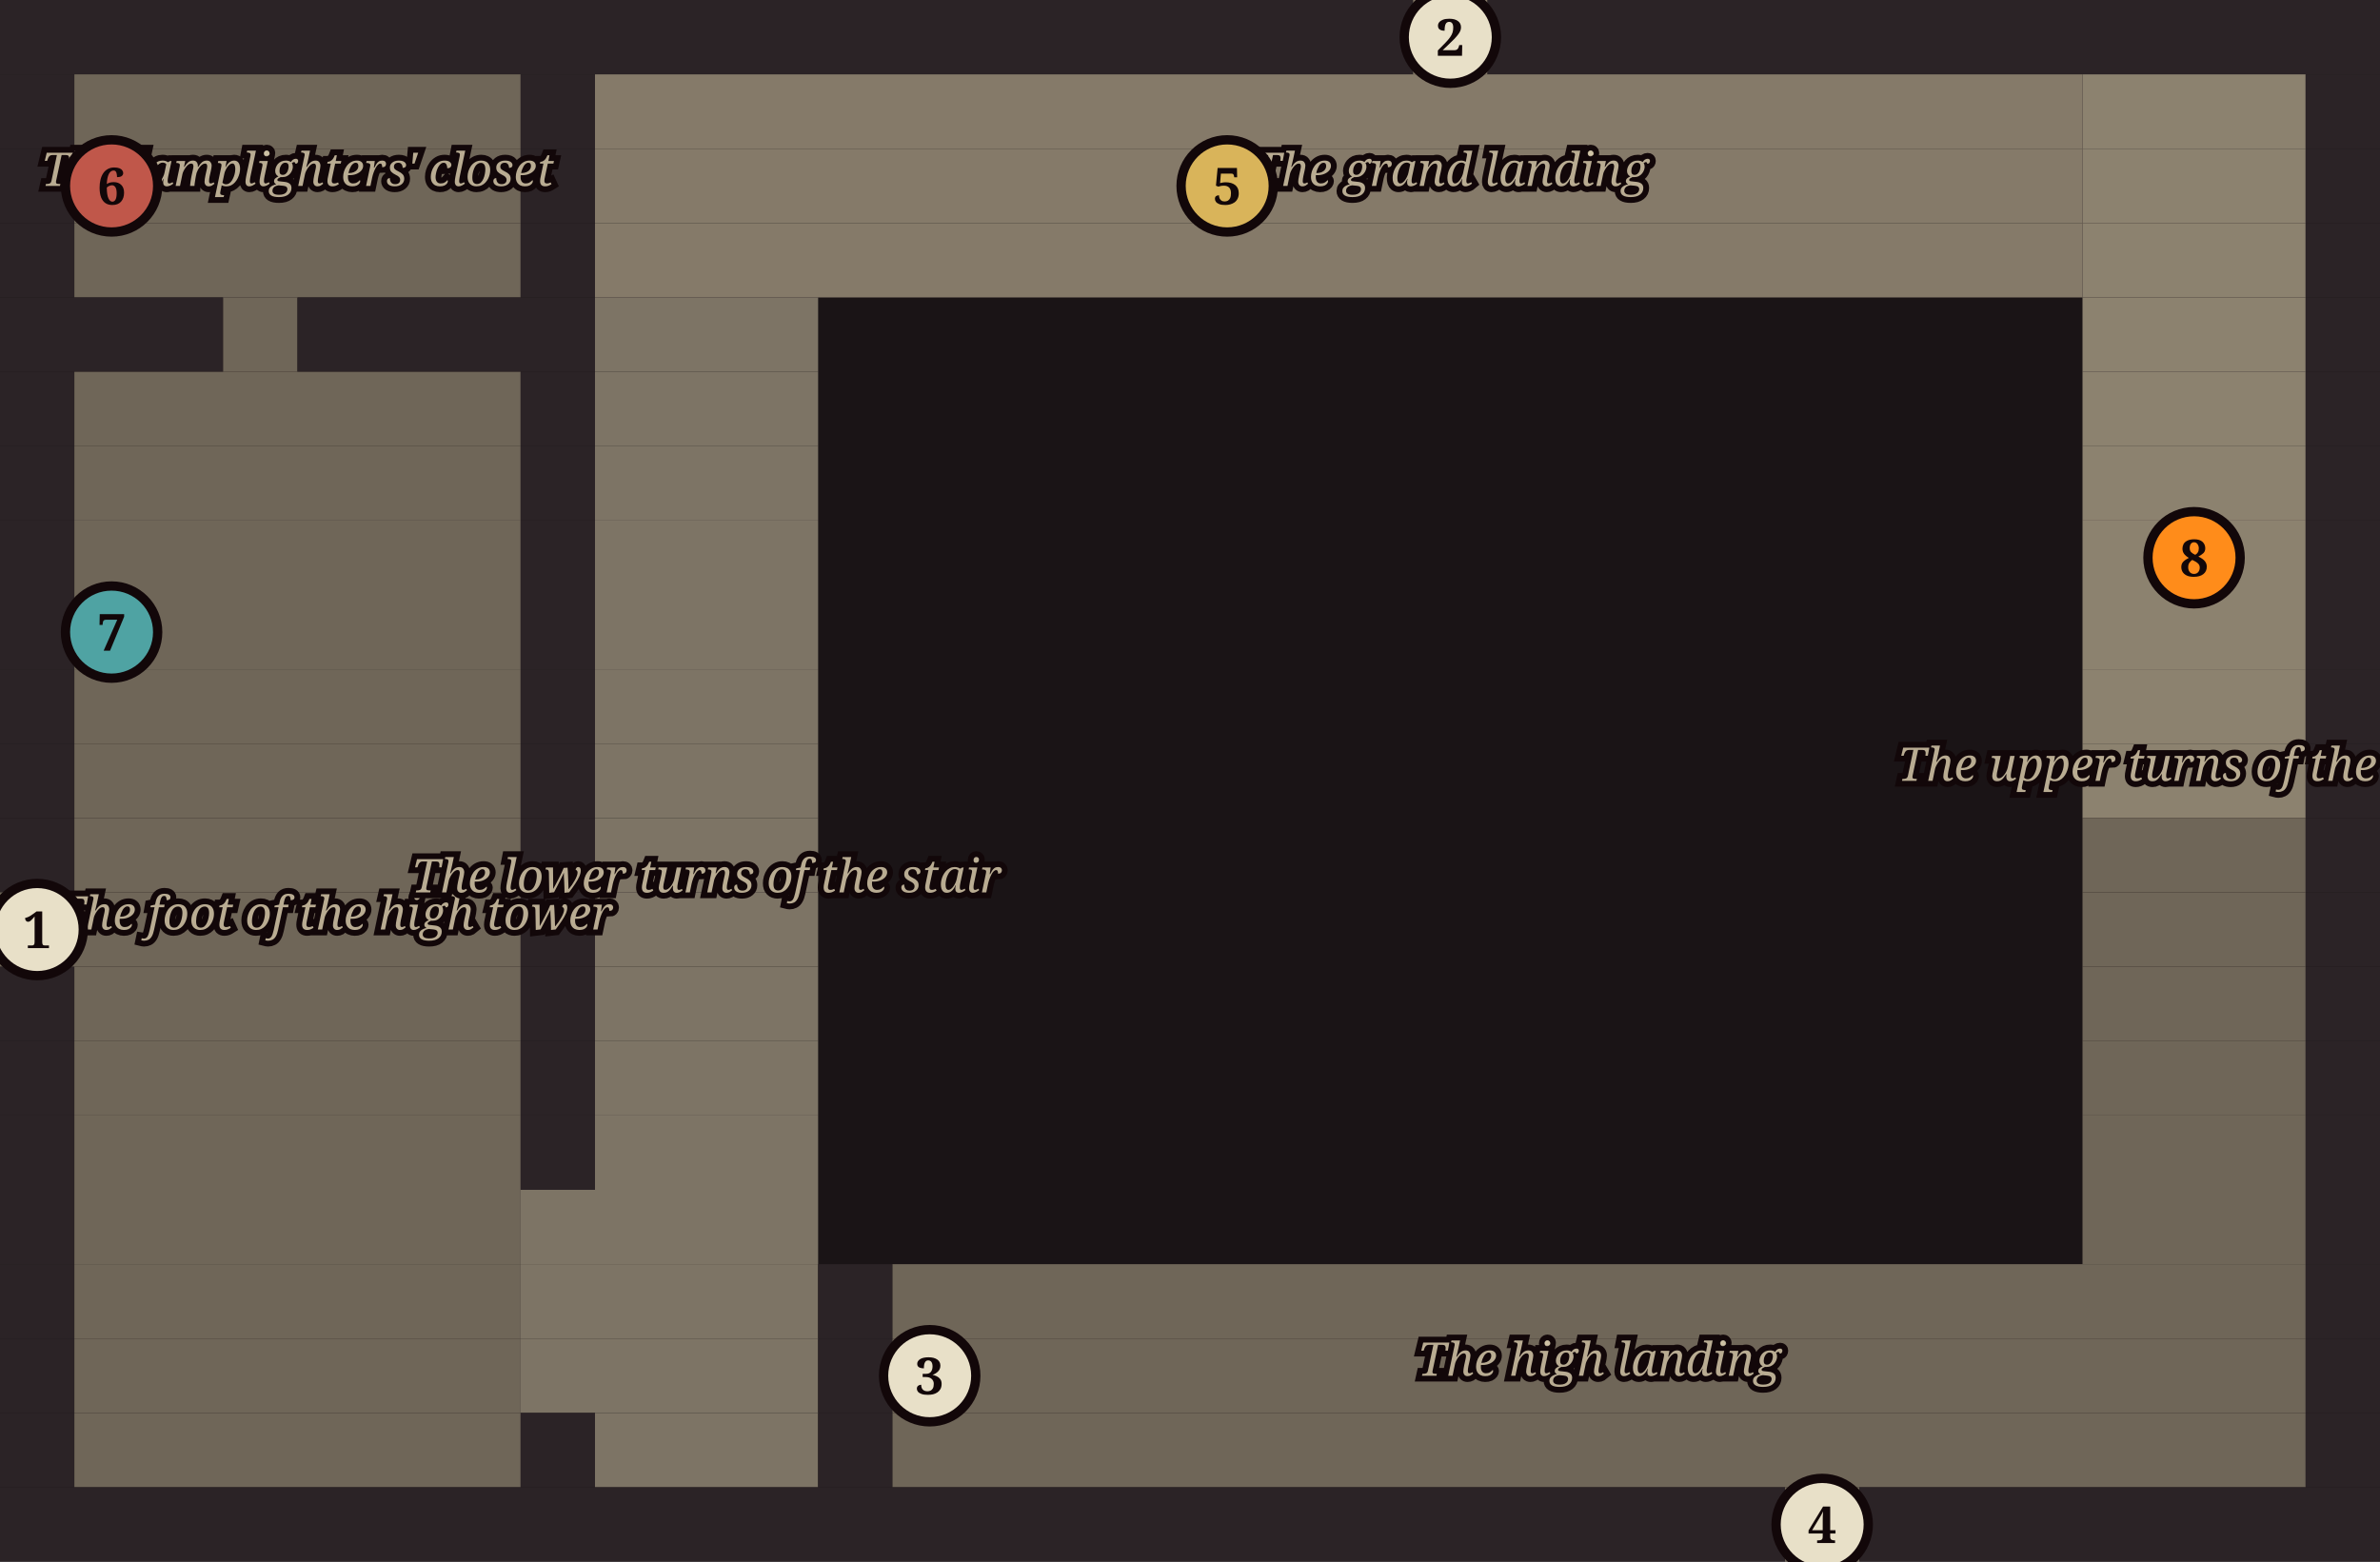
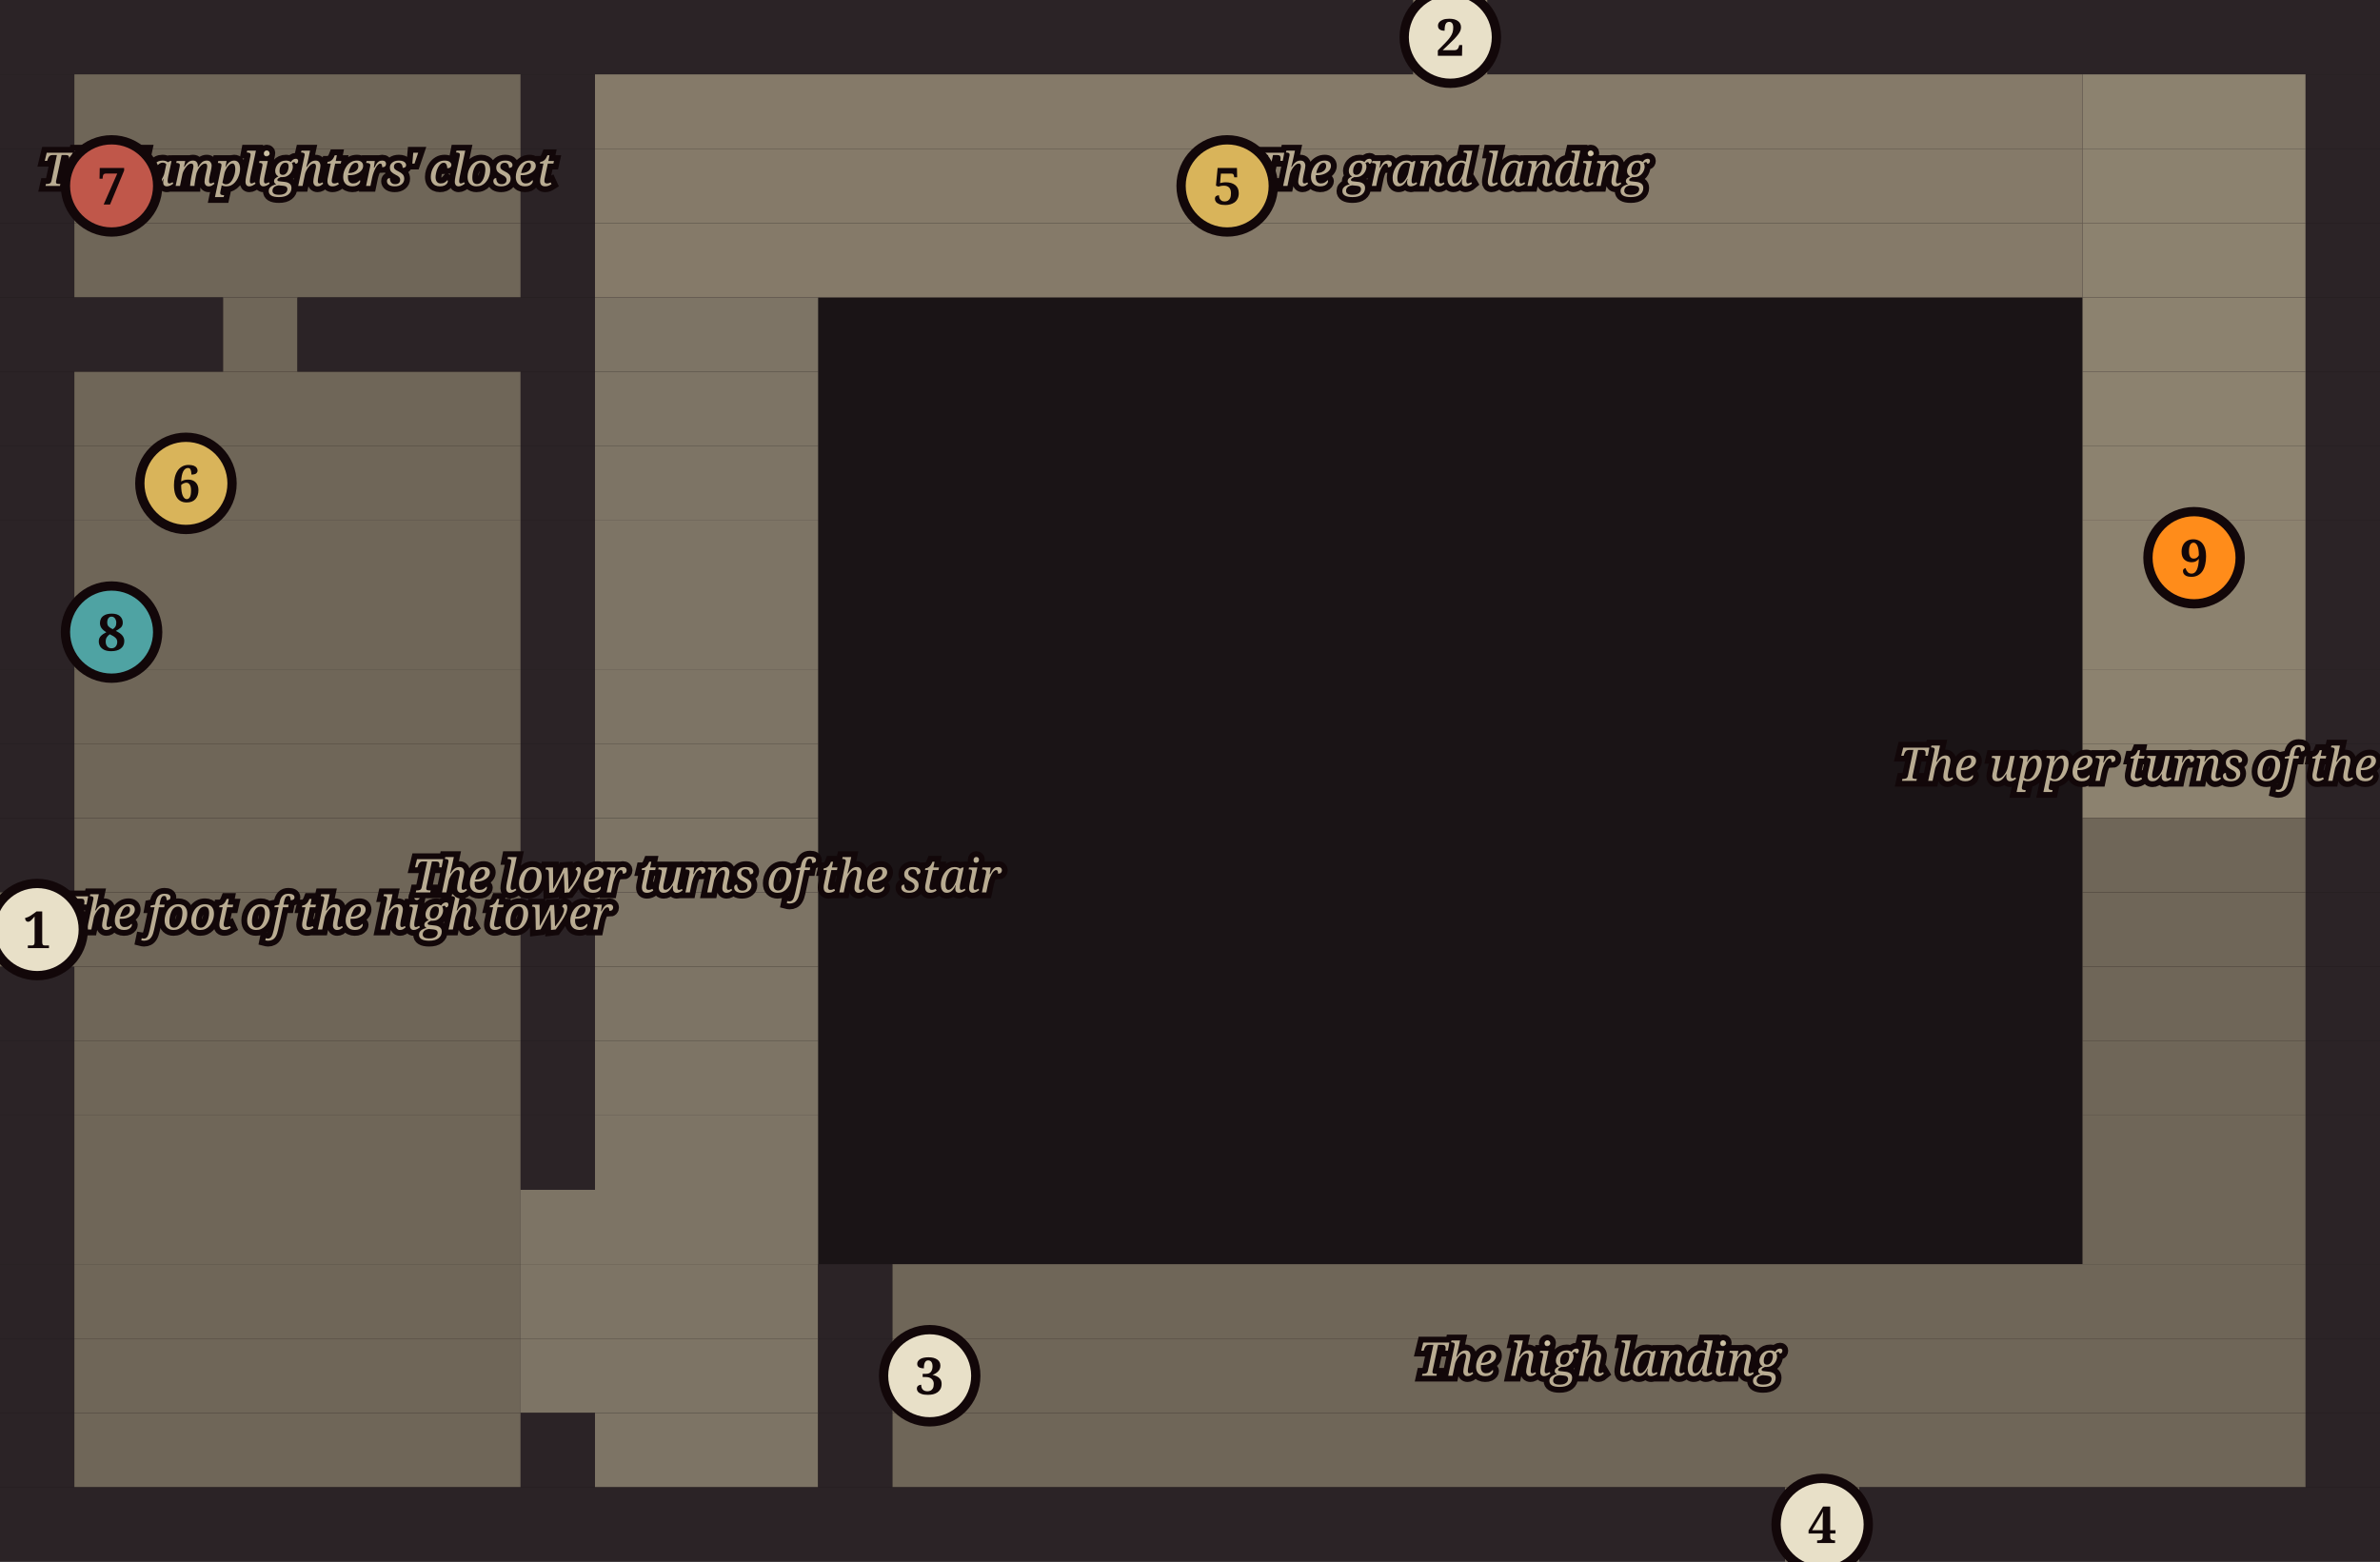
<svg xmlns="http://www.w3.org/2000/svg" viewBox="0 0 512 336" width="512" height="336" font-family="Georgia, serif">
  <rect width="512" height="336" fill="#1a1416" />
  <rect x="0" y="0" width="304" height="16" fill="#2b2326" />
  <rect x="304" y="0" width="16" height="16" fill="#857a69" />
  <rect x="320" y="0" width="192" height="16" fill="#2b2326" />
  <rect x="0" y="16" width="16" height="16" fill="#2b2326" />
  <rect x="16" y="16" width="96" height="16" fill="#6f6658" />
  <rect x="112" y="16" width="16" height="16" fill="#2b2326" />
  <rect x="128" y="16" width="320" height="16" fill="#857a69" />
  <rect x="448" y="16" width="48" height="16" fill="#8c826f" />
  <rect x="496" y="16" width="16" height="16" fill="#2b2326" />
  <rect x="0" y="32" width="16" height="16" fill="#2b2326" />
  <rect x="16" y="32" width="96" height="16" fill="#6f6658" />
  <rect x="112" y="32" width="16" height="16" fill="#2b2326" />
  <rect x="128" y="32" width="320" height="16" fill="#857a69" />
  <rect x="448" y="32" width="48" height="16" fill="#8c826f" />
  <rect x="496" y="32" width="16" height="16" fill="#2b2326" />
  <rect x="0" y="48" width="16" height="16" fill="#2b2326" />
  <rect x="16" y="48" width="96" height="16" fill="#6f6658" />
  <rect x="112" y="48" width="16" height="16" fill="#2b2326" />
  <rect x="128" y="48" width="320" height="16" fill="#857a69" />
  <rect x="448" y="48" width="48" height="16" fill="#8c826f" />
  <rect x="496" y="48" width="16" height="16" fill="#2b2326" />
  <rect x="0" y="64" width="48" height="16" fill="#2b2326" />
  <rect x="48" y="64" width="16" height="16" fill="#6f6658" />
  <rect x="64" y="64" width="64" height="16" fill="#2b2326" />
  <rect x="128" y="64" width="48" height="16" fill="#7d7465" />
  <rect x="448" y="64" width="48" height="16" fill="#8c826f" />
  <rect x="496" y="64" width="16" height="16" fill="#2b2326" />
  <rect x="0" y="80" width="16" height="16" fill="#2b2326" />
  <rect x="16" y="80" width="96" height="16" fill="#6f6658" />
  <rect x="112" y="80" width="16" height="16" fill="#2b2326" />
  <rect x="128" y="80" width="48" height="16" fill="#7d7465" />
  <rect x="448" y="80" width="48" height="16" fill="#8c826f" />
  <rect x="496" y="80" width="16" height="16" fill="#2b2326" />
  <rect x="0" y="96" width="16" height="16" fill="#2b2326" />
  <rect x="16" y="96" width="96" height="16" fill="#6f6658" />
  <rect x="112" y="96" width="16" height="16" fill="#2b2326" />
  <rect x="128" y="96" width="48" height="16" fill="#7d7465" />
  <rect x="448" y="96" width="48" height="16" fill="#8c826f" />
  <rect x="496" y="96" width="16" height="16" fill="#2b2326" />
  <rect x="0" y="112" width="16" height="16" fill="#2b2326" />
  <rect x="16" y="112" width="96" height="16" fill="#6f6658" />
  <rect x="112" y="112" width="16" height="16" fill="#2b2326" />
  <rect x="128" y="112" width="48" height="16" fill="#7d7465" />
  <rect x="448" y="112" width="48" height="16" fill="#8c826f" />
  <rect x="496" y="112" width="16" height="16" fill="#2b2326" />
  <rect x="0" y="128" width="16" height="16" fill="#2b2326" />
  <rect x="16" y="128" width="96" height="16" fill="#6f6658" />
  <rect x="112" y="128" width="16" height="16" fill="#2b2326" />
  <rect x="128" y="128" width="48" height="16" fill="#7d7465" />
  <rect x="448" y="128" width="48" height="16" fill="#8c826f" />
  <rect x="496" y="128" width="16" height="16" fill="#2b2326" />
  <rect x="0" y="144" width="16" height="16" fill="#2b2326" />
  <rect x="16" y="144" width="96" height="16" fill="#6f6658" />
  <rect x="112" y="144" width="16" height="16" fill="#2b2326" />
  <rect x="128" y="144" width="48" height="16" fill="#7d7465" />
  <rect x="448" y="144" width="48" height="16" fill="#8c826f" />
  <rect x="496" y="144" width="16" height="16" fill="#2b2326" />
  <rect x="0" y="160" width="16" height="16" fill="#2b2326" />
  <rect x="16" y="160" width="96" height="16" fill="#6f6658" />
  <rect x="112" y="160" width="16" height="16" fill="#2b2326" />
  <rect x="128" y="160" width="48" height="16" fill="#7d7465" />
  <rect x="448" y="160" width="48" height="16" fill="#8c826f" />
  <rect x="496" y="160" width="16" height="16" fill="#2b2326" />
  <rect x="0" y="176" width="16" height="16" fill="#2b2326" />
  <rect x="16" y="176" width="96" height="16" fill="#6f6658" />
  <rect x="112" y="176" width="16" height="16" fill="#2b2326" />
  <rect x="128" y="176" width="48" height="16" fill="#7d7465" />
  <rect x="448" y="176" width="48" height="16" fill="#6f6658" />
  <rect x="496" y="176" width="16" height="16" fill="#2b2326" />
  <rect x="0" y="192" width="112" height="16" fill="#6f6658" />
  <rect x="112" y="192" width="16" height="16" fill="#2b2326" />
  <rect x="128" y="192" width="48" height="16" fill="#7d7465" />
  <rect x="448" y="192" width="48" height="16" fill="#6f6658" />
  <rect x="496" y="192" width="16" height="16" fill="#2b2326" />
  <rect x="0" y="208" width="16" height="16" fill="#2b2326" />
  <rect x="16" y="208" width="96" height="16" fill="#6f6658" />
  <rect x="112" y="208" width="16" height="16" fill="#2b2326" />
  <rect x="128" y="208" width="48" height="16" fill="#7d7465" />
  <rect x="448" y="208" width="48" height="16" fill="#6f6658" />
  <rect x="496" y="208" width="16" height="16" fill="#2b2326" />
  <rect x="0" y="224" width="16" height="16" fill="#2b2326" />
  <rect x="16" y="224" width="96" height="16" fill="#6f6658" />
  <rect x="112" y="224" width="16" height="16" fill="#2b2326" />
  <rect x="128" y="224" width="48" height="16" fill="#7d7465" />
  <rect x="448" y="224" width="48" height="16" fill="#6f6658" />
  <rect x="496" y="224" width="16" height="16" fill="#2b2326" />
  <rect x="0" y="240" width="16" height="16" fill="#2b2326" />
  <rect x="16" y="240" width="96" height="16" fill="#6f6658" />
  <rect x="112" y="240" width="16" height="16" fill="#2b2326" />
  <rect x="128" y="240" width="48" height="16" fill="#7d7465" />
  <rect x="448" y="240" width="48" height="16" fill="#6f6658" />
  <rect x="496" y="240" width="16" height="16" fill="#2b2326" />
  <rect x="0" y="256" width="16" height="16" fill="#2b2326" />
  <rect x="16" y="256" width="96" height="16" fill="#6f6658" />
  <rect x="112" y="256" width="64" height="16" fill="#7d7465" />
  <rect x="448" y="256" width="48" height="16" fill="#6f6658" />
  <rect x="496" y="256" width="16" height="16" fill="#2b2326" />
  <rect x="0" y="272" width="16" height="16" fill="#2b2326" />
  <rect x="16" y="272" width="96" height="16" fill="#6f6658" />
  <rect x="112" y="272" width="64" height="16" fill="#7d7465" />
  <rect x="176" y="272" width="16" height="16" fill="#2b2326" />
  <rect x="192" y="272" width="304" height="16" fill="#6f6658" />
  <rect x="496" y="272" width="16" height="16" fill="#2b2326" />
  <rect x="0" y="288" width="16" height="16" fill="#2b2326" />
  <rect x="16" y="288" width="96" height="16" fill="#6f6658" />
  <rect x="112" y="288" width="64" height="16" fill="#7d7465" />
  <rect x="176" y="288" width="16" height="16" fill="#2b2326" />
  <rect x="192" y="288" width="304" height="16" fill="#6f6658" />
  <rect x="496" y="288" width="16" height="16" fill="#2b2326" />
  <rect x="0" y="304" width="16" height="16" fill="#2b2326" />
  <rect x="16" y="304" width="96" height="16" fill="#6f6658" />
  <rect x="112" y="304" width="16" height="16" fill="#2b2326" />
  <rect x="128" y="304" width="48" height="16" fill="#7d7465" />
  <rect x="176" y="304" width="16" height="16" fill="#2b2326" />
  <rect x="192" y="304" width="304" height="16" fill="#6f6658" />
  <rect x="496" y="304" width="16" height="16" fill="#2b2326" />
  <rect x="0" y="320" width="384" height="16" fill="#2b2326" />
  <rect x="384" y="320" width="16" height="16" fill="#6f6658" />
  <rect x="400" y="320" width="112" height="16" fill="#2b2326" />
  <text x="72.0" y="200.0" font-size="10" text-anchor="middle" fill="#f0e2c0" fill-opacity="0.75" stroke="#120709" stroke-width="2.5" paint-order="stroke" font-style="italic">The foot of the high tower</text>
  <text x="64.0" y="40.0" font-size="10" text-anchor="middle" fill="#f0e2c0" fill-opacity="0.75" stroke="#120709" stroke-width="2.5" paint-order="stroke" font-style="italic">The lamplighters' closet</text>
  <text x="152.0" y="192.0" font-size="10" text-anchor="middle" fill="#f0e2c0" fill-opacity="0.75" stroke="#120709" stroke-width="2.5" paint-order="stroke" font-style="italic">The lower turns of the stair</text>
  <text x="312.0" y="40.0" font-size="10" text-anchor="middle" fill="#f0e2c0" fill-opacity="0.75" stroke="#120709" stroke-width="2.5" paint-order="stroke" font-style="italic">The grand landing</text>
  <text x="472.0" y="168.0" font-size="10" text-anchor="middle" fill="#f0e2c0" fill-opacity="0.75" stroke="#120709" stroke-width="2.5" paint-order="stroke" font-style="italic">The upper turns of the stair</text>
  <text x="344.0" y="296.0" font-size="10" text-anchor="middle" fill="#f0e2c0" fill-opacity="0.75" stroke="#120709" stroke-width="2.5" paint-order="stroke" font-style="italic">The high landing</text>
  <circle cx="8.0" cy="200.0" r="9.92" fill="#e8e0c8" stroke="#120709" stroke-width="2" />
  <text x="8.0" y="204.0" font-size="11" text-anchor="middle" fill="#120709" font-weight="bold">1</text>
  <circle cx="312.0" cy="8.0" r="9.92" fill="#e8e0c8" stroke="#120709" stroke-width="2" />
  <text x="312.0" y="12.0" font-size="11" text-anchor="middle" fill="#120709" font-weight="bold">2</text>
  <circle cx="200.0" cy="296.0" r="9.92" fill="#e8e0c8" stroke="#120709" stroke-width="2" />
  <text x="200.0" y="300.0" font-size="11" text-anchor="middle" fill="#120709" font-weight="bold">3</text>
  <circle cx="392.0" cy="328.0" r="9.92" fill="#e8e0c8" stroke="#120709" stroke-width="2" />
  <text x="392.0" y="332.0" font-size="11" text-anchor="middle" fill="#120709" font-weight="bold">4</text>
  <circle cx="264.0" cy="40.0" r="9.92" fill="#d9b45a" stroke="#120709" stroke-width="2" />
  <text x="264.0" y="44.0" font-size="11" text-anchor="middle" fill="#120709" font-weight="bold">5</text>
+   <circle cx="40.0" cy="104.0" r="9.92" fill="#d9b45a" stroke="#120709" stroke-width="2" />
+   <text x="40.0" y="108.0" font-size="11" text-anchor="middle" fill="#120709" font-weight="bold">6</text>
  <circle cx="24.0" cy="40.0" r="9.92" fill="#c0574a" stroke="#120709" stroke-width="2" />
-   <text x="24.0" y="44.0" font-size="11" text-anchor="middle" fill="#120709" font-weight="bold">6</text>
+   <text x="24.0" y="44.0" font-size="11" text-anchor="middle" fill="#120709" font-weight="bold">7</text>
  <circle cx="24.0" cy="136.0" r="9.92" fill="#4fa3a3" stroke="#120709" stroke-width="2" />
-   <text x="24.0" y="140.0" font-size="11" text-anchor="middle" fill="#120709" font-weight="bold">7</text>
+   <text x="24.0" y="140.0" font-size="11" text-anchor="middle" fill="#120709" font-weight="bold">8</text>
  <circle cx="472.0" cy="120.0" r="9.92" fill="#ff8c1a" stroke="#120709" stroke-width="2" />
-   <text x="472.0" y="124.0" font-size="11" text-anchor="middle" fill="#120709" font-weight="bold">8</text>
+   <text x="472.0" y="124.0" font-size="11" text-anchor="middle" fill="#120709" font-weight="bold">9</text>
</svg>
